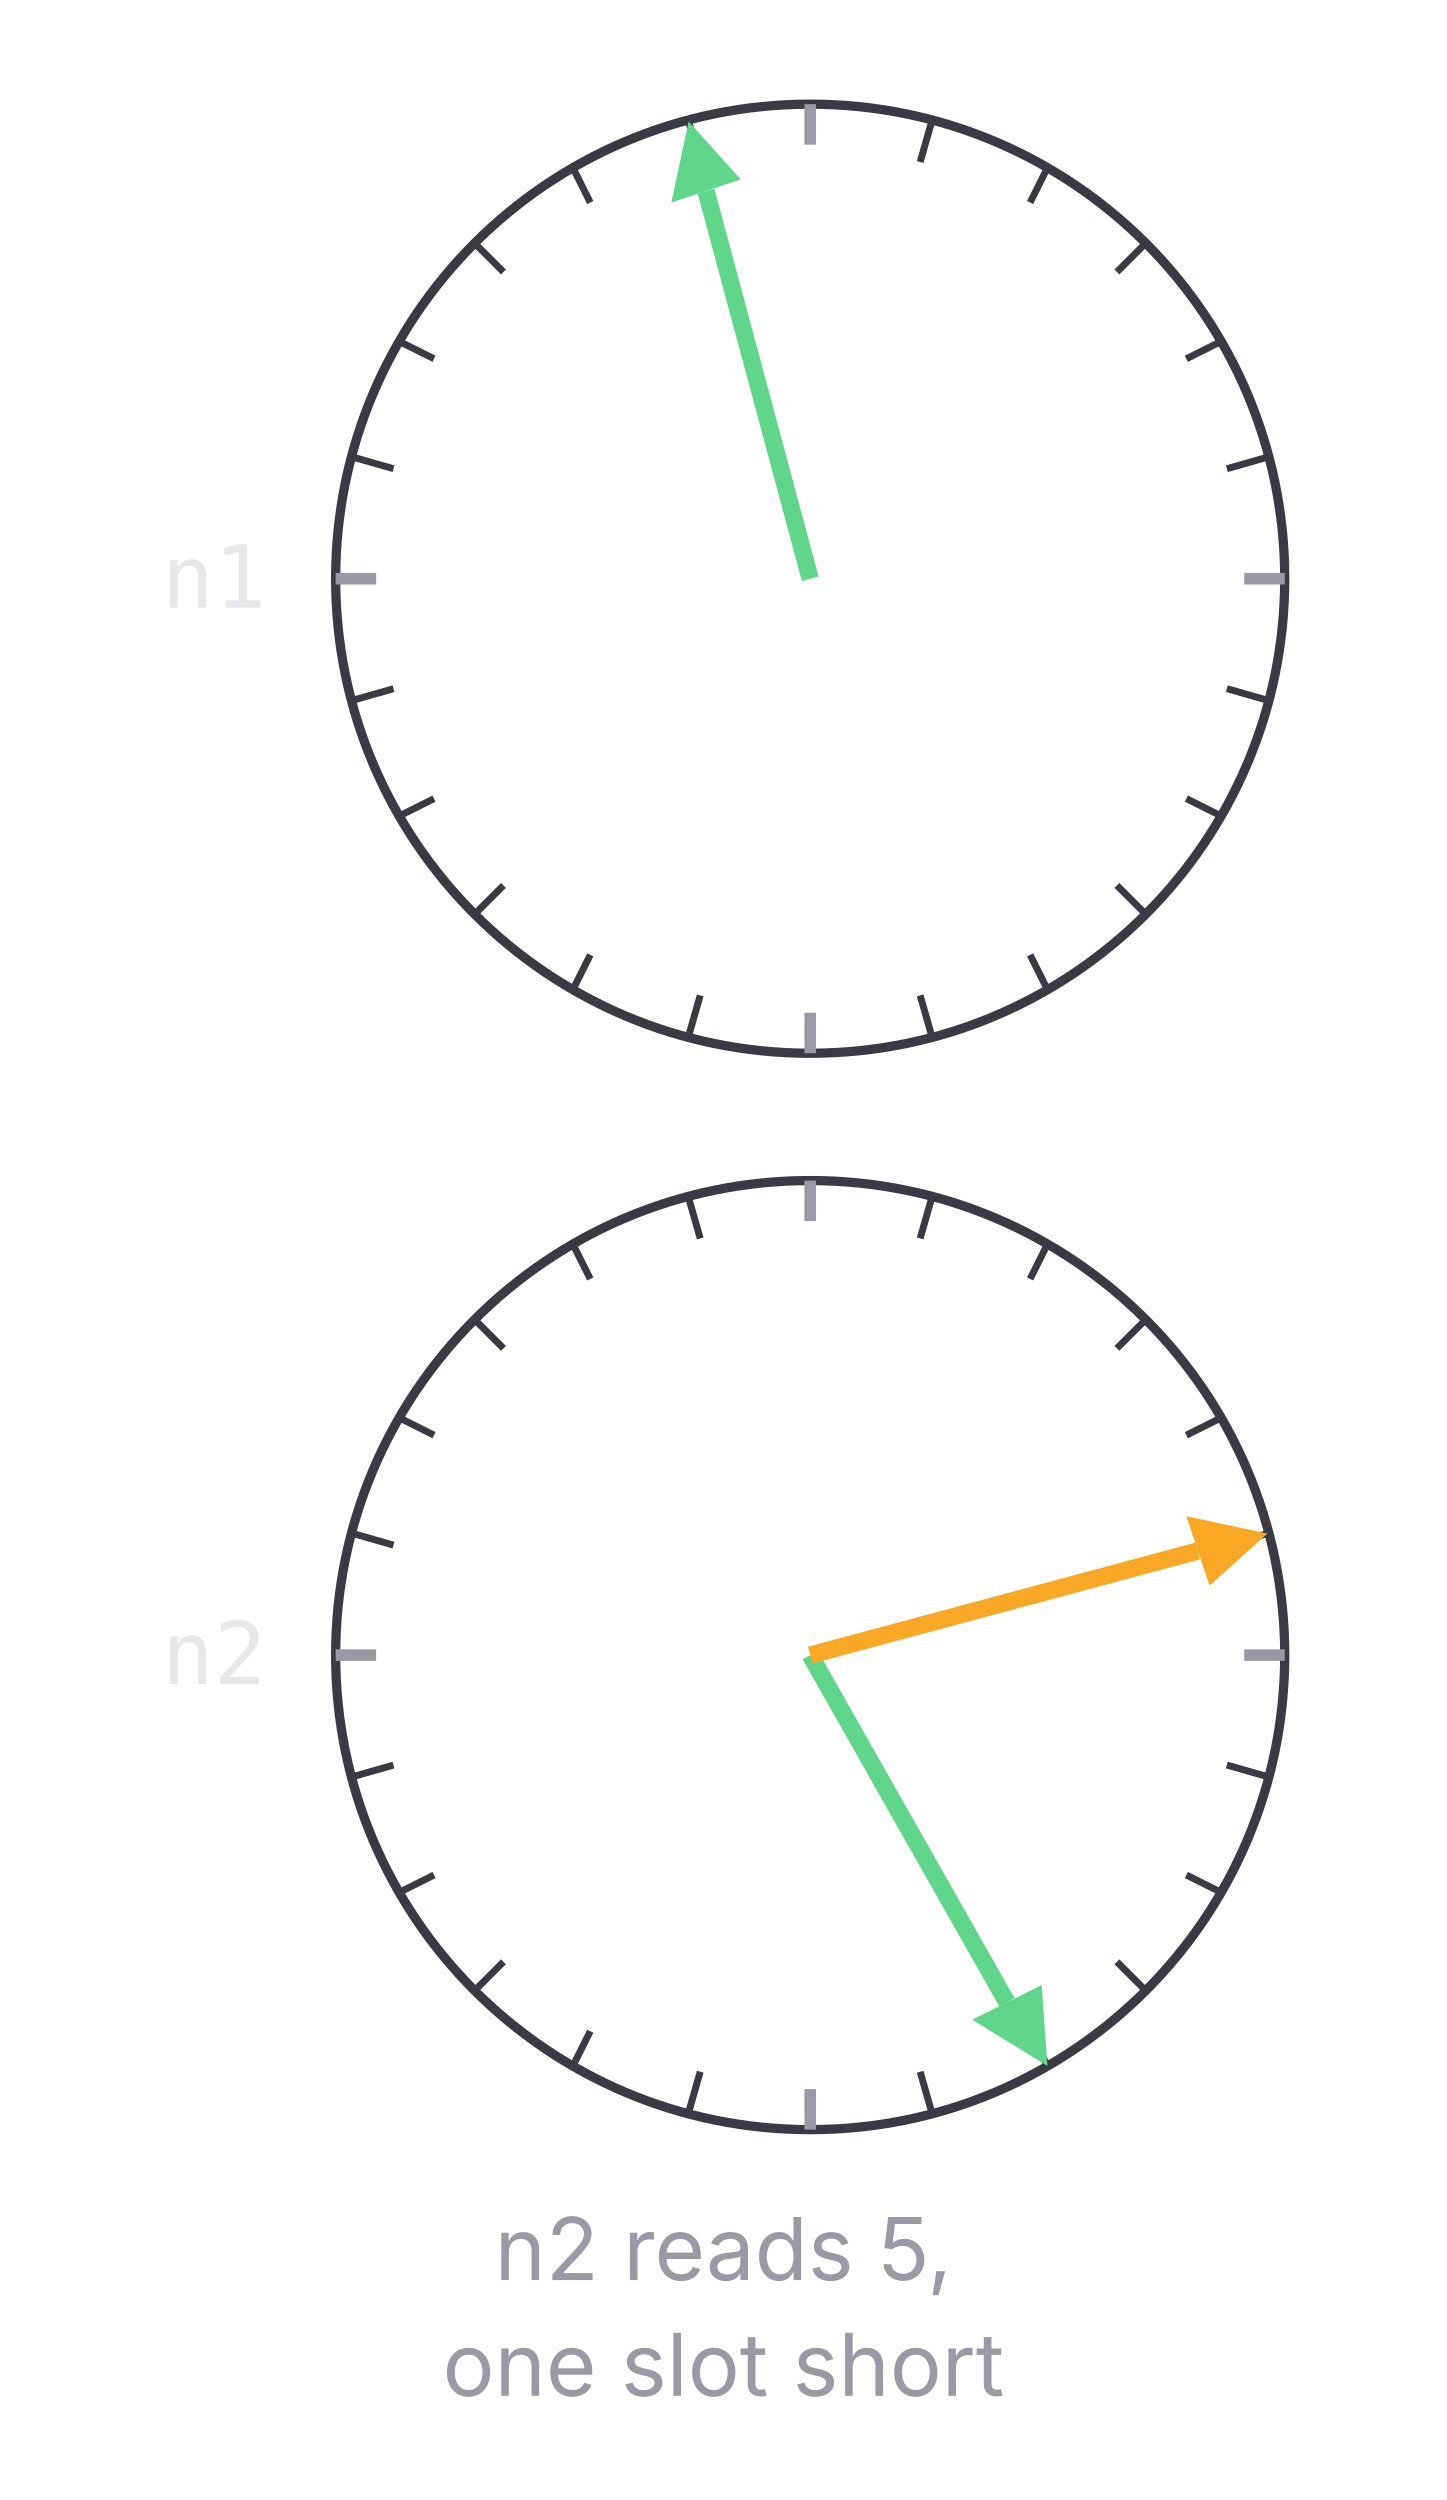
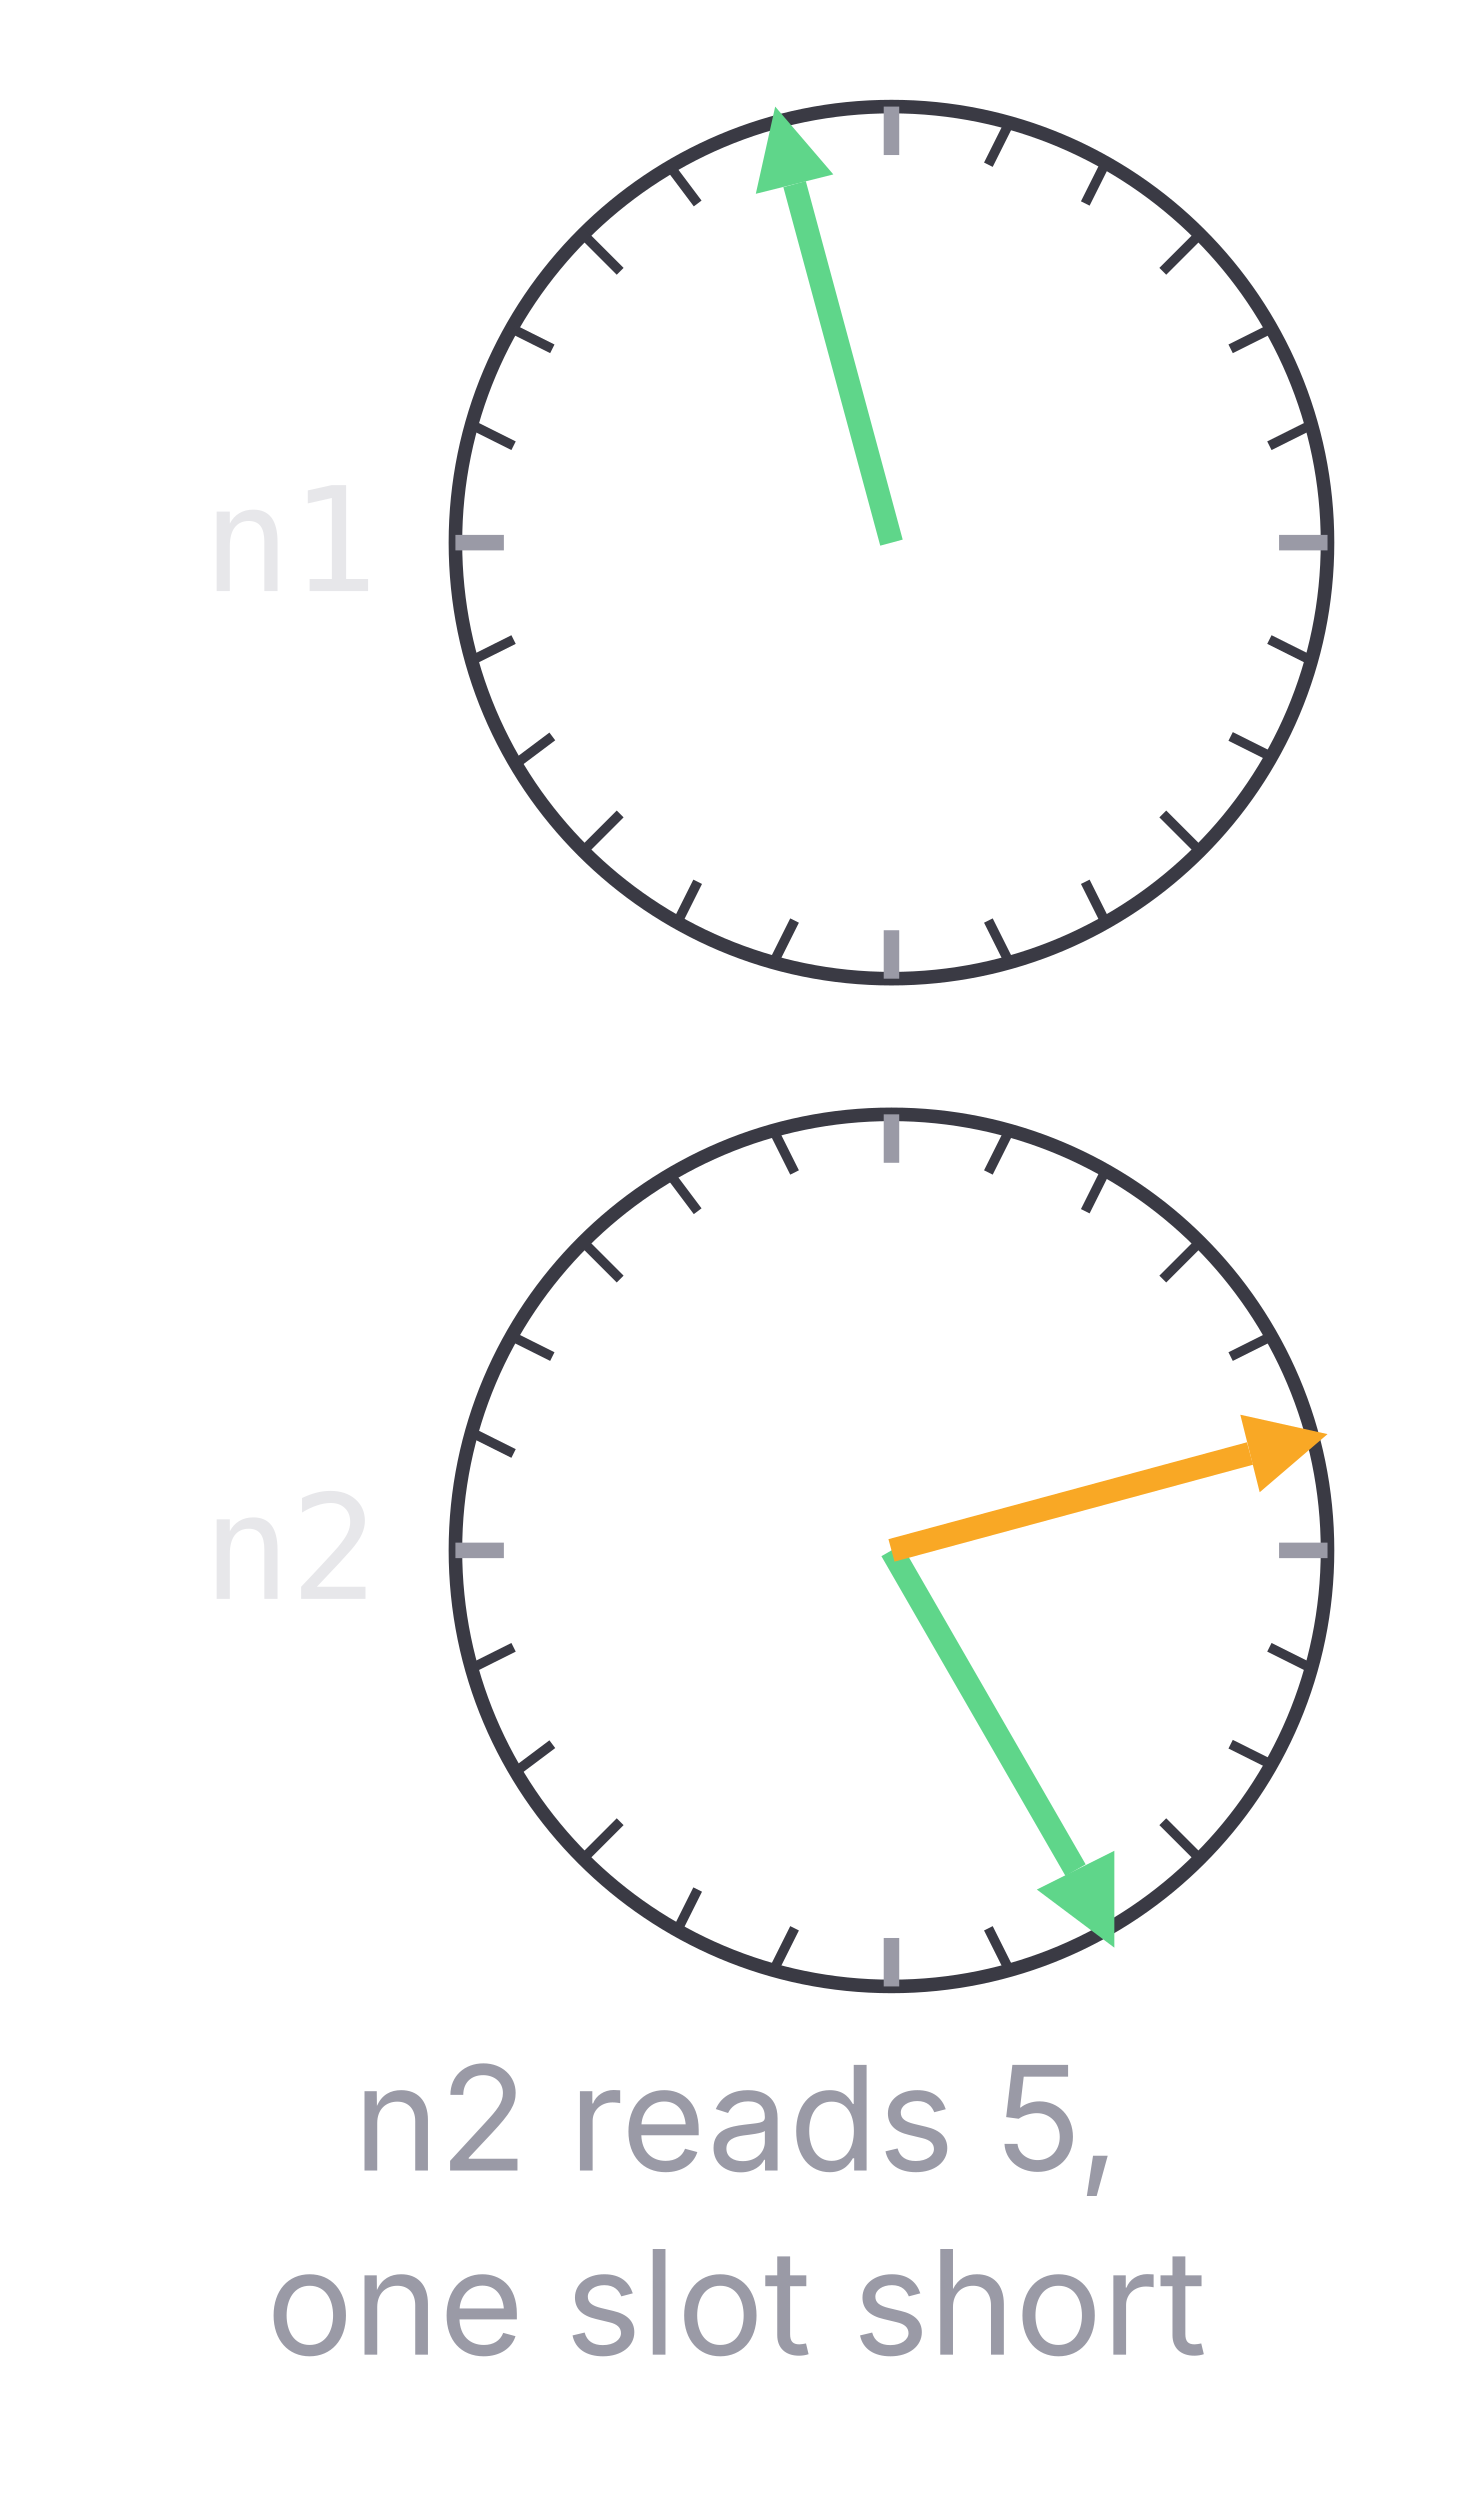
- <svg xmlns="http://www.w3.org/2000/svg" width="250" height="432" viewBox="0 0 250 432">
-   <circle cx="140" cy="100" r="82" fill="none" stroke="#3a3a44" stroke-width="1.6" />
-   <path d="M159 28L161 21M178 35L181 29M193 47L198 42M205 62L211 59M212 81L219 79M212 119L219 121M205 138L211 141M193 153L198 158M178 165L181 171M159 172L161 179M121 172L119 179M102 165L99 171M87 153L82 158M75 138L69 141M68 119L61 121M68 81L61 79M75 62L69 59M87 47L82 42M102 35L99 29M121 28L119 21" stroke="#3a3a44" stroke-width="1.2" />
-   <path d="M140 25L140 18M215 100L222 100M140 175L140 182M65 100L58 100" stroke="#9a9aa6" stroke-width="2" />
-   <line x1="140" y1="100" x2="122" y2="33" stroke="#5fd68a" stroke-width="3" />
-   <polygon points="119,21 128,31 116,35" fill="#5fd68a" />
-   <text x="46" y="105" text-anchor="end" font-family="ui-monospace,SFMono-Regular,Menlo,monospace" font-size="15" fill="#e7e7ea">n1</text>
-   <circle cx="140" cy="286" r="82" fill="none" stroke="#3a3a44" stroke-width="1.6" />
-   <path d="M159 214L161 207M178 221L181 215M193 233L198 228M205 248L211 245M212 267L219 265M212 305L219 307M205 324L211 327M193 339L198 344M178 351L181 357M159 358L161 365M121 358L119 365M102 351L99 357M87 339L82 344M75 324L69 327M68 305L61 307M68 267L61 265M75 248L69 245M87 233L82 228M102 221L99 215M121 214L119 207" stroke="#3a3a44" stroke-width="1.2" />
-   <path d="M140 211L140 204M215 286L222 286M140 361L140 368M65 286L58 286" stroke="#9a9aa6" stroke-width="2" />
-   <line x1="140" y1="286" x2="174" y2="346" stroke="#5fd68a" stroke-width="3" />
-   <polygon points="181,357 168,349 180,343" fill="#5fd68a" />
-   <line x1="140" y1="286" x2="207" y2="268" stroke="#f9a825" stroke-width="3" />
-   <polygon points="219,265 209,274 205,262" fill="#f9a825" />
-   <text x="46" y="291" text-anchor="end" font-family="ui-monospace,SFMono-Regular,Menlo,monospace" font-size="15" fill="#e7e7ea">n2</text>
-   <text x="125" y="394" text-anchor="middle" font-family="-apple-system,BlinkMacSystemFont,Segoe UI,sans-serif" font-size="15" fill="#9a9aa6">n2 reads 5,</text>
-   <text x="125" y="414" text-anchor="middle" font-family="-apple-system,BlinkMacSystemFont,Segoe UI,sans-serif" font-size="15" fill="#9a9aa6">one slot short</text>
+ <svg xmlns="http://www.w3.org/2000/svg" width="152" height="258" viewBox="0 0 152 258">
+   <circle cx="92" cy="56" r="45" fill="none" stroke="#3a3a44" stroke-width="1.4" />
+   <path d="M102 17L104 13M112 21L114 17M120 28L124 24M127 36L131 34M131 46L135 44M131 66L135 68M127 76L131 78M120 84L124 88M112 91L114 95M102 95L104 99M82 95L80 99M72 91L70 95M64 84L60 88M57 76L53 79M53 66L49 68M53 46L49 44M57 36L53 34M64 28L60 24M72 21L69 17M82 17L80 13" stroke="#3a3a44" />
+   <path d="M92 16L92 11M132 56L137 56M92 96L92 101M52 56L47 56" stroke="#9a9aa6" stroke-width="1.6" />
+   <line x1="92" y1="56" x2="82" y2="19" stroke="#5fd68a" stroke-width="2.4" />
+   <polygon points="80,11 86,18 78,20" fill="#5fd68a" />
+   <text x="39" y="61" text-anchor="end" font-family="ui-monospace,SFMono-Regular,Menlo,monospace" font-size="15" fill="#e7e7ea">n1</text>
+   <circle cx="92" cy="160" r="45" fill="none" stroke="#3a3a44" stroke-width="1.4" />
+   <path d="M102 121L104 117M112 125L114 121M120 132L124 128M127 140L131 138M131 150L135 148M131 170L135 172M127 180L131 182M120 188L124 192M112 195L114 199M102 199L104 203M82 199L80 203M72 195L70 199M64 188L60 192M57 180L53 183M53 170L49 172M53 150L49 148M57 140L53 138M64 132L60 128M72 125L69 121M82 121L80 117" stroke="#3a3a44" />
+   <path d="M92 120L92 115M132 160L137 160M92 200L92 205M52 160L47 160" stroke="#9a9aa6" stroke-width="1.6" />
+   <line x1="92" y1="160" x2="111" y2="193" stroke="#5fd68a" stroke-width="2.4" />
+   <polygon points="115,201 107,195 115,191" fill="#5fd68a" />
+   <line x1="92" y1="160" x2="129" y2="150" stroke="#f9a825" stroke-width="2.4" />
+   <polygon points="137,148 130,154 128,146" fill="#f9a825" />
+   <text x="39" y="165" text-anchor="end" font-family="ui-monospace,SFMono-Regular,Menlo,monospace" font-size="15" fill="#e7e7ea">n2</text>
+   <text x="76" y="224" text-anchor="middle" font-family="-apple-system,BlinkMacSystemFont,Segoe UI,sans-serif" font-size="15" fill="#9a9aa6">n2 reads 5,</text>
+   <text x="76" y="243" text-anchor="middle" font-family="-apple-system,BlinkMacSystemFont,Segoe UI,sans-serif" font-size="15" fill="#9a9aa6">one slot short</text>
</svg>
